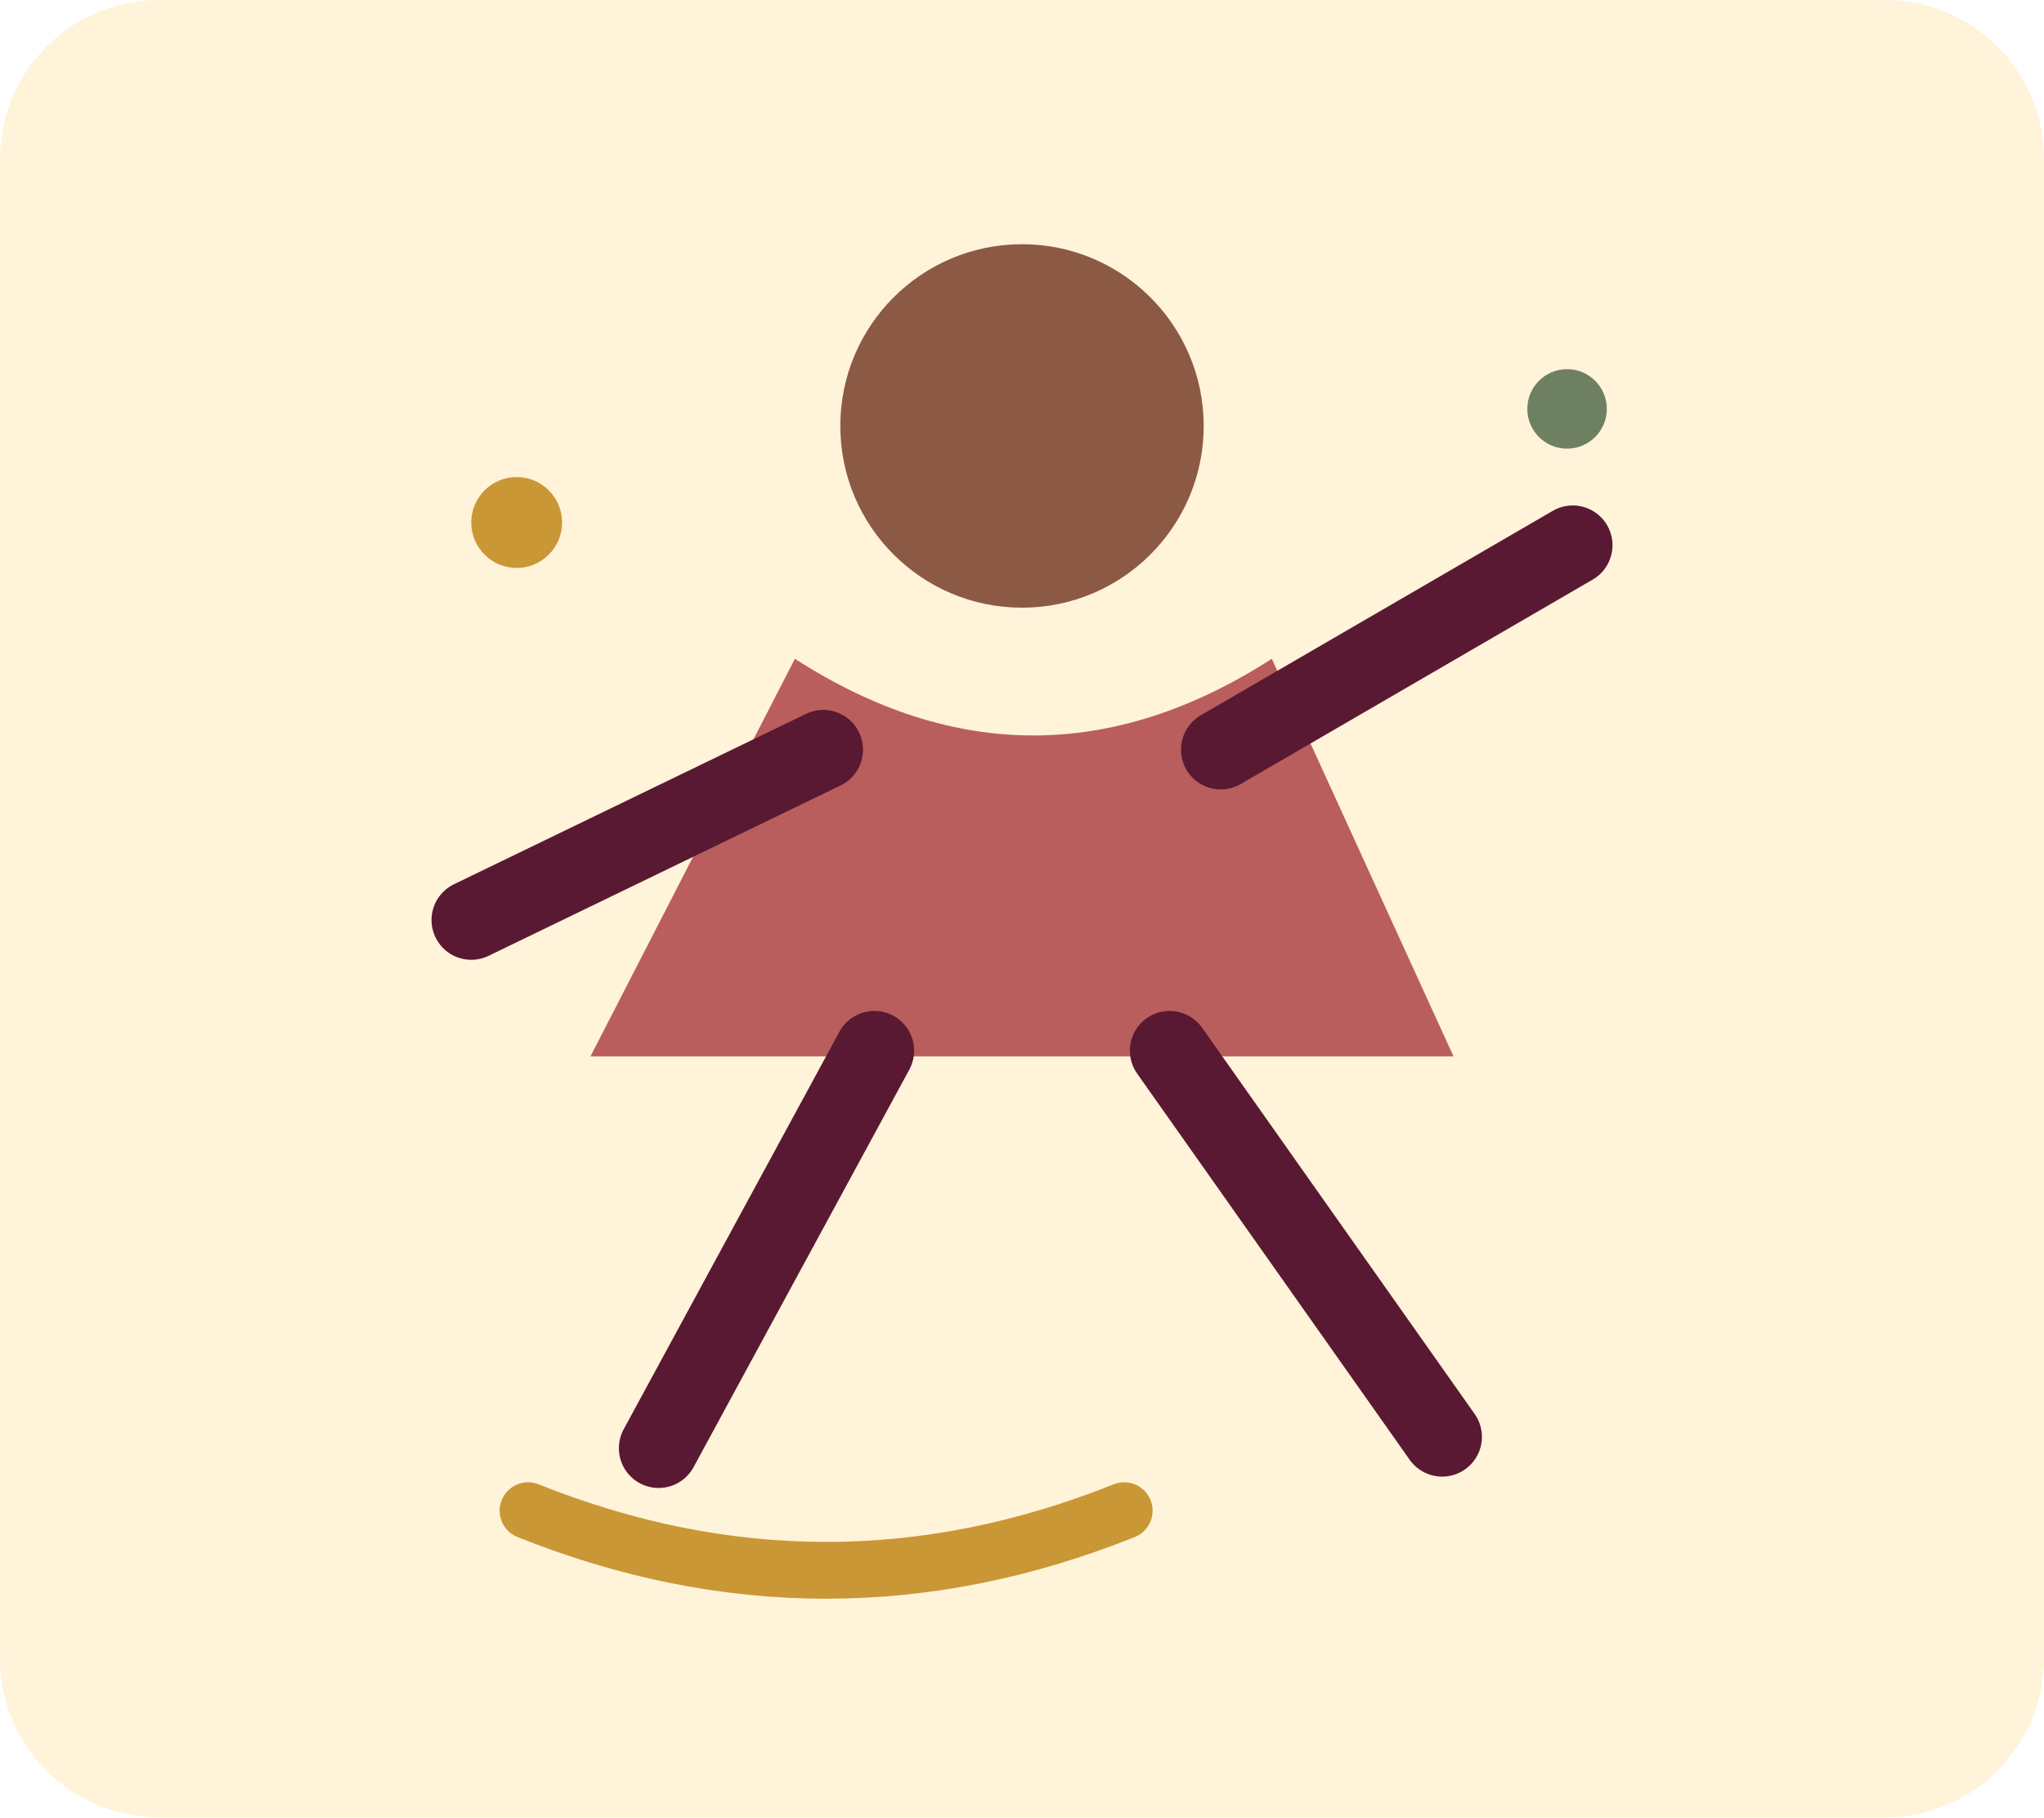
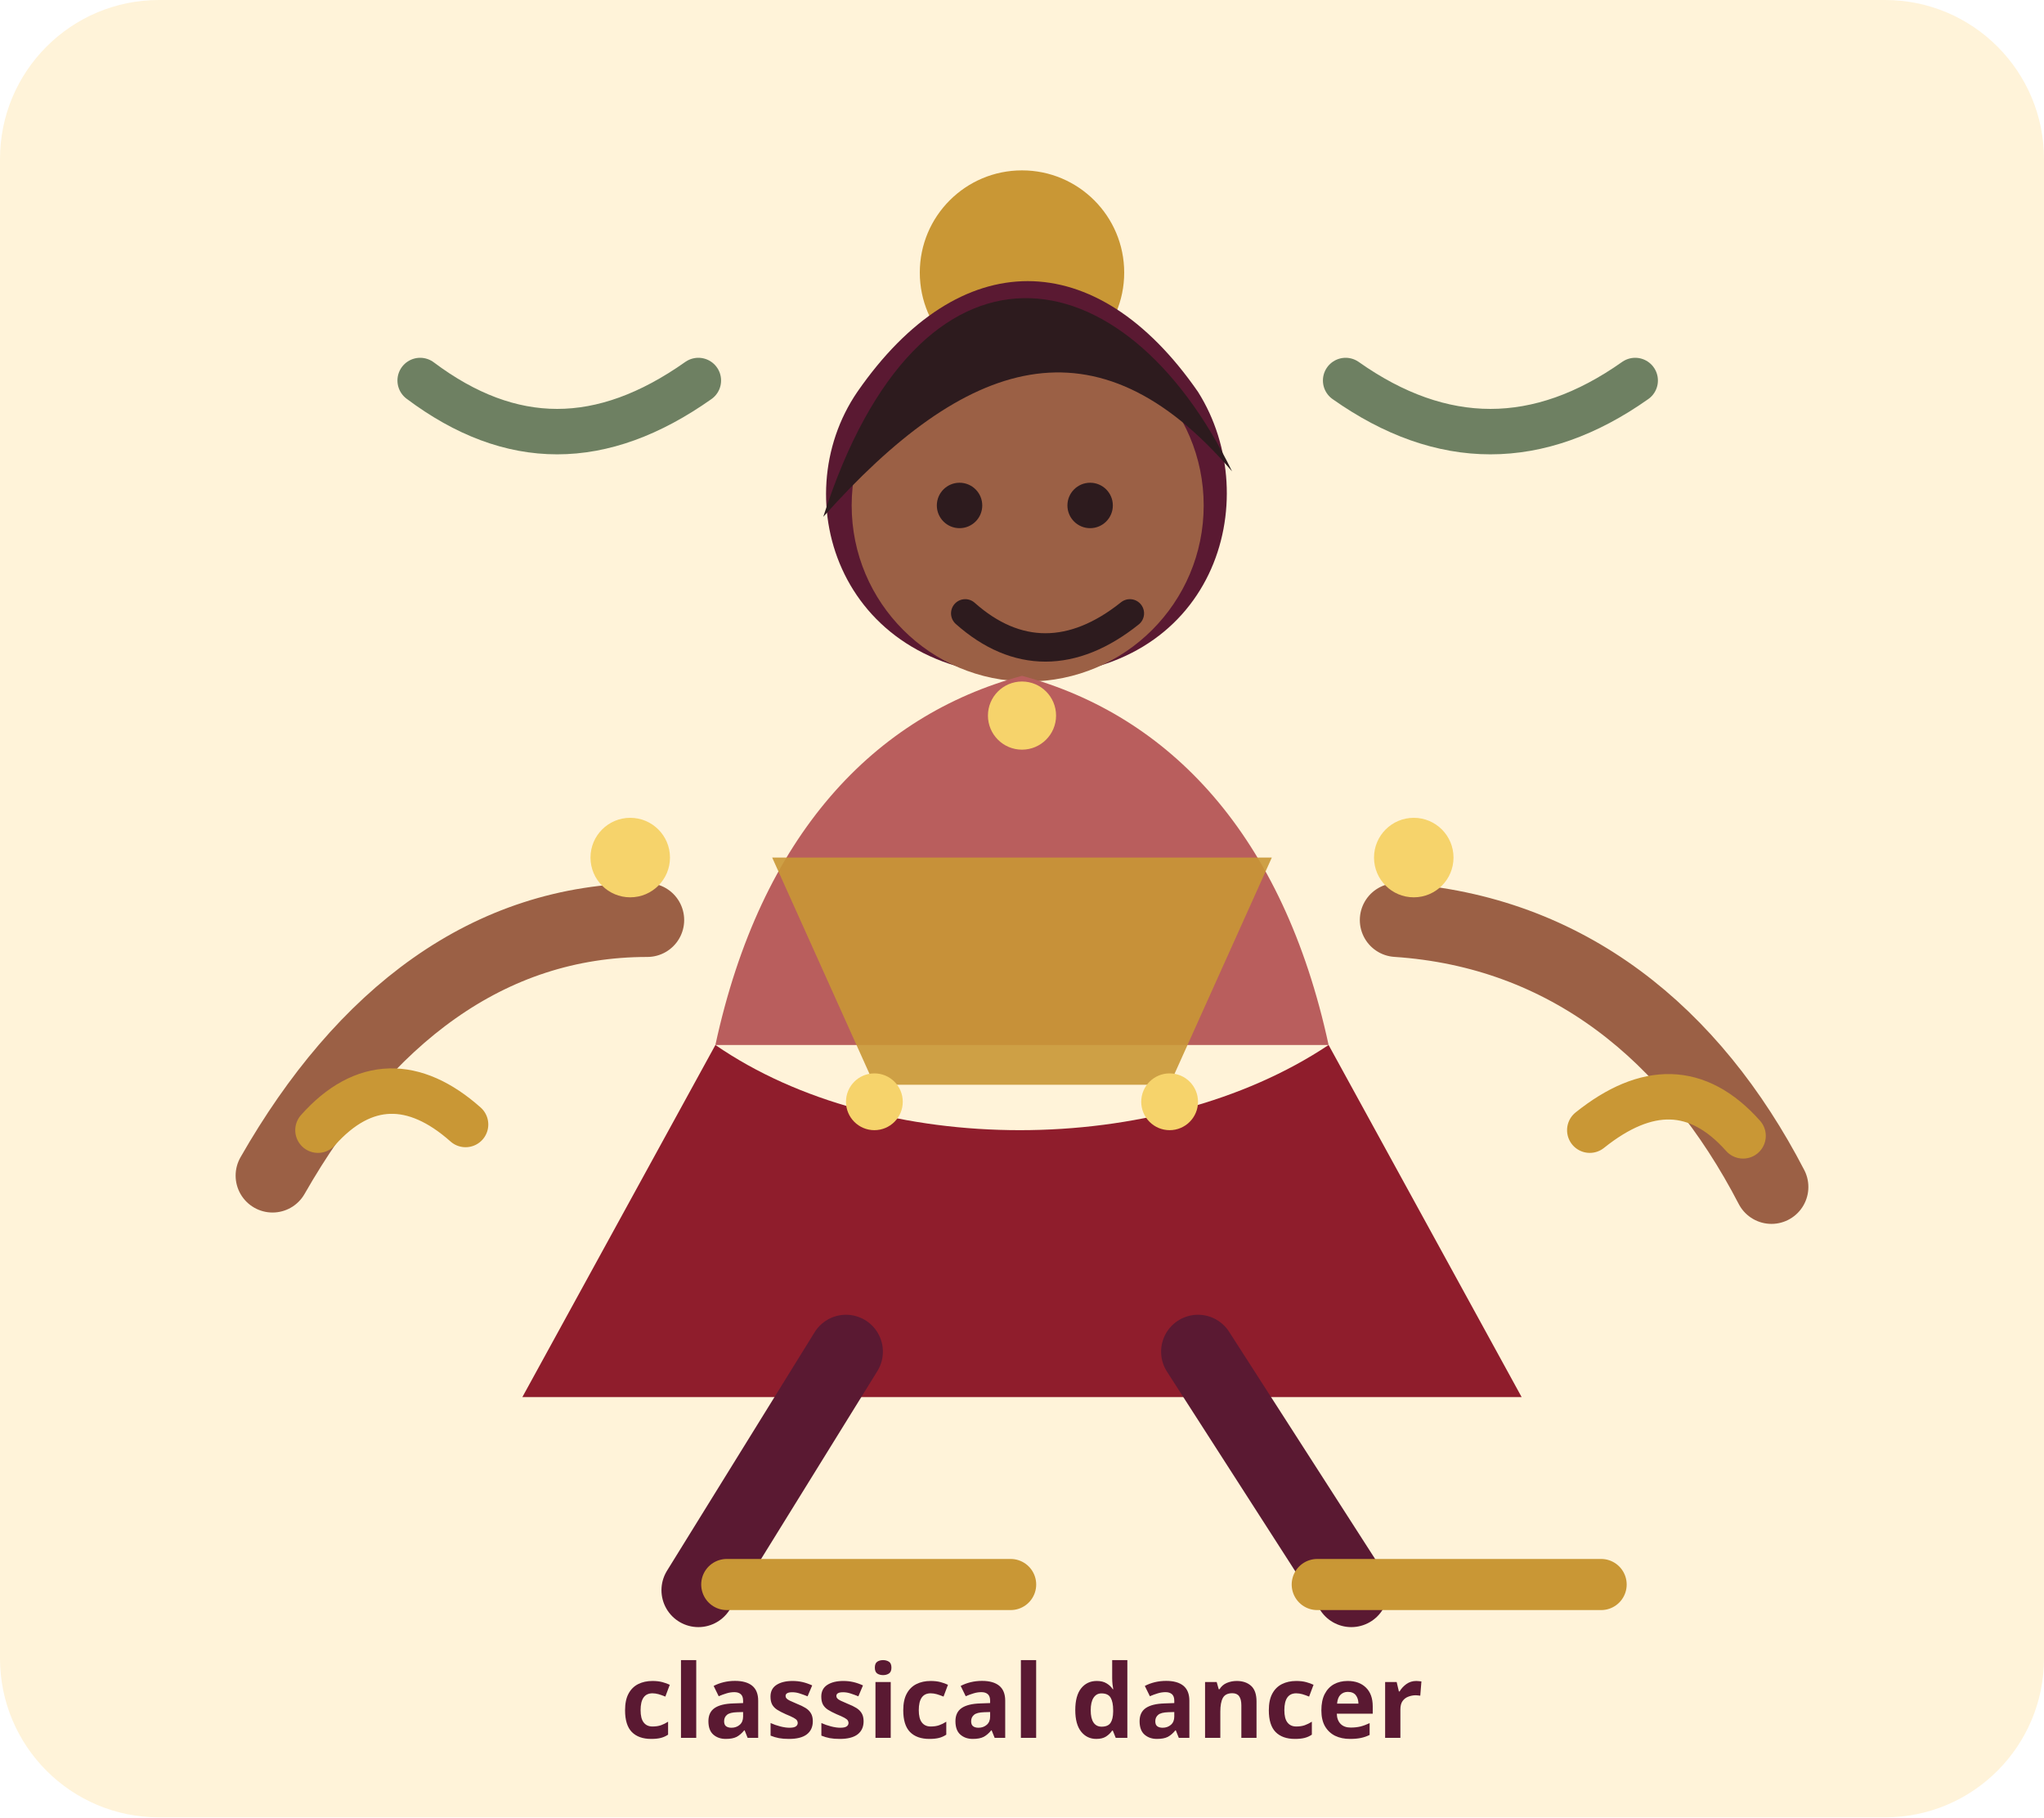
- <svg xmlns="http://www.w3.org/2000/svg" viewBox="0 0 360 320">
+ <svg xmlns="http://www.w3.org/2000/svg" viewBox="0 0 360 320" role="img" aria-labelledby="title">
  <rect width="360" height="320" rx="28" fill="#fff3d9" />
-   <circle cx="180" cy="75" r="32" fill="#8c5a44" />
-   <path d="M140 116c28 18 56 18 84 0l32 70H104z" fill="#b95e5d" />
-   <path d="M154 185l-38 70m90-70l48 68M145 132l-62 30m132-30l62-36" fill="none" stroke="#5a1932" stroke-width="14" stroke-linecap="round" />
-   <path d="M93 266c35 14 70 14 105 0" fill="none" stroke="#c99735" stroke-width="10" stroke-linecap="round" />
-   <circle cx="91" cy="92" r="8" fill="#c99735" />
-   <circle cx="276" cy="72" r="7" fill="#6e8062" />
+   <circle cx="180" cy="48" r="18" fill="#c99735" />
+   <path d="M151 69c18-26 42-26 60 0 12 19 3 50-30 50s-43-31-30-50z" fill="#5a1932" />
+   <circle cx="181" cy="89" r="31" fill="#9b6045" />
+   <path d="M145 91c25-28 48-36 72-8-19-39-55-45-72 8z" fill="#2d1b1e" />
+   <circle cx="169" cy="89" r="4" fill="#2d1b1e" />
+   <circle cx="192" cy="89" r="4" fill="#2d1b1e" />
+   <path d="M170 108c9 8 19 8 29 0" fill="none" stroke="#2d1b1e" stroke-width="5" stroke-linecap="round" />
+   <path d="M180 119c-26 7-46 28-54 65h108c-8-37-28-58-54-65z" fill="#b95e5d" />
+   <path d="M136 151h88l-18 40h-52z" fill="#c99735" opacity=".9" />
+   <path d="M126 184c29 20 78 20 108 0l34 62H92z" fill="#8f1d2c" />
+   <path d="M114 162c-28 0-50 17-66 45m198-45c30 2 52 20 66 47" fill="none" stroke="#9b6045" stroke-width="13" stroke-linecap="round" />
+   <path d="M82 198c-9-8-18-8-26 1m224 0c10-8 19-8 27 1" fill="none" stroke="#c99735" stroke-width="8" stroke-linecap="round" />
+   <path d="M149 238l-26 42m88-42l27 42" fill="none" stroke="#5a1932" stroke-width="13" stroke-linecap="round" />
+   <path d="M128 279h50m54 0h50" stroke="#c99735" stroke-width="9" stroke-linecap="round" />
+   <g fill="#f6d36b">
+     <circle cx="111" cy="151" r="7" />
+     <circle cx="249" cy="151" r="7" />
+     <circle cx="180" cy="126" r="6" />
+     <circle cx="154" cy="194" r="5" />
+     <circle cx="206" cy="194" r="5" />
+   </g>
+   <path d="M74 67c16 12 32 12 49 0m114 0c17 12 34 12 51 0" fill="none" stroke="#6e8062" stroke-width="8" stroke-linecap="round" />
+   <text x="180" y="306" text-anchor="middle" font-family="Verdana" font-size="18" font-weight="800" fill="#5a1932">classical dancer</text>
</svg>
